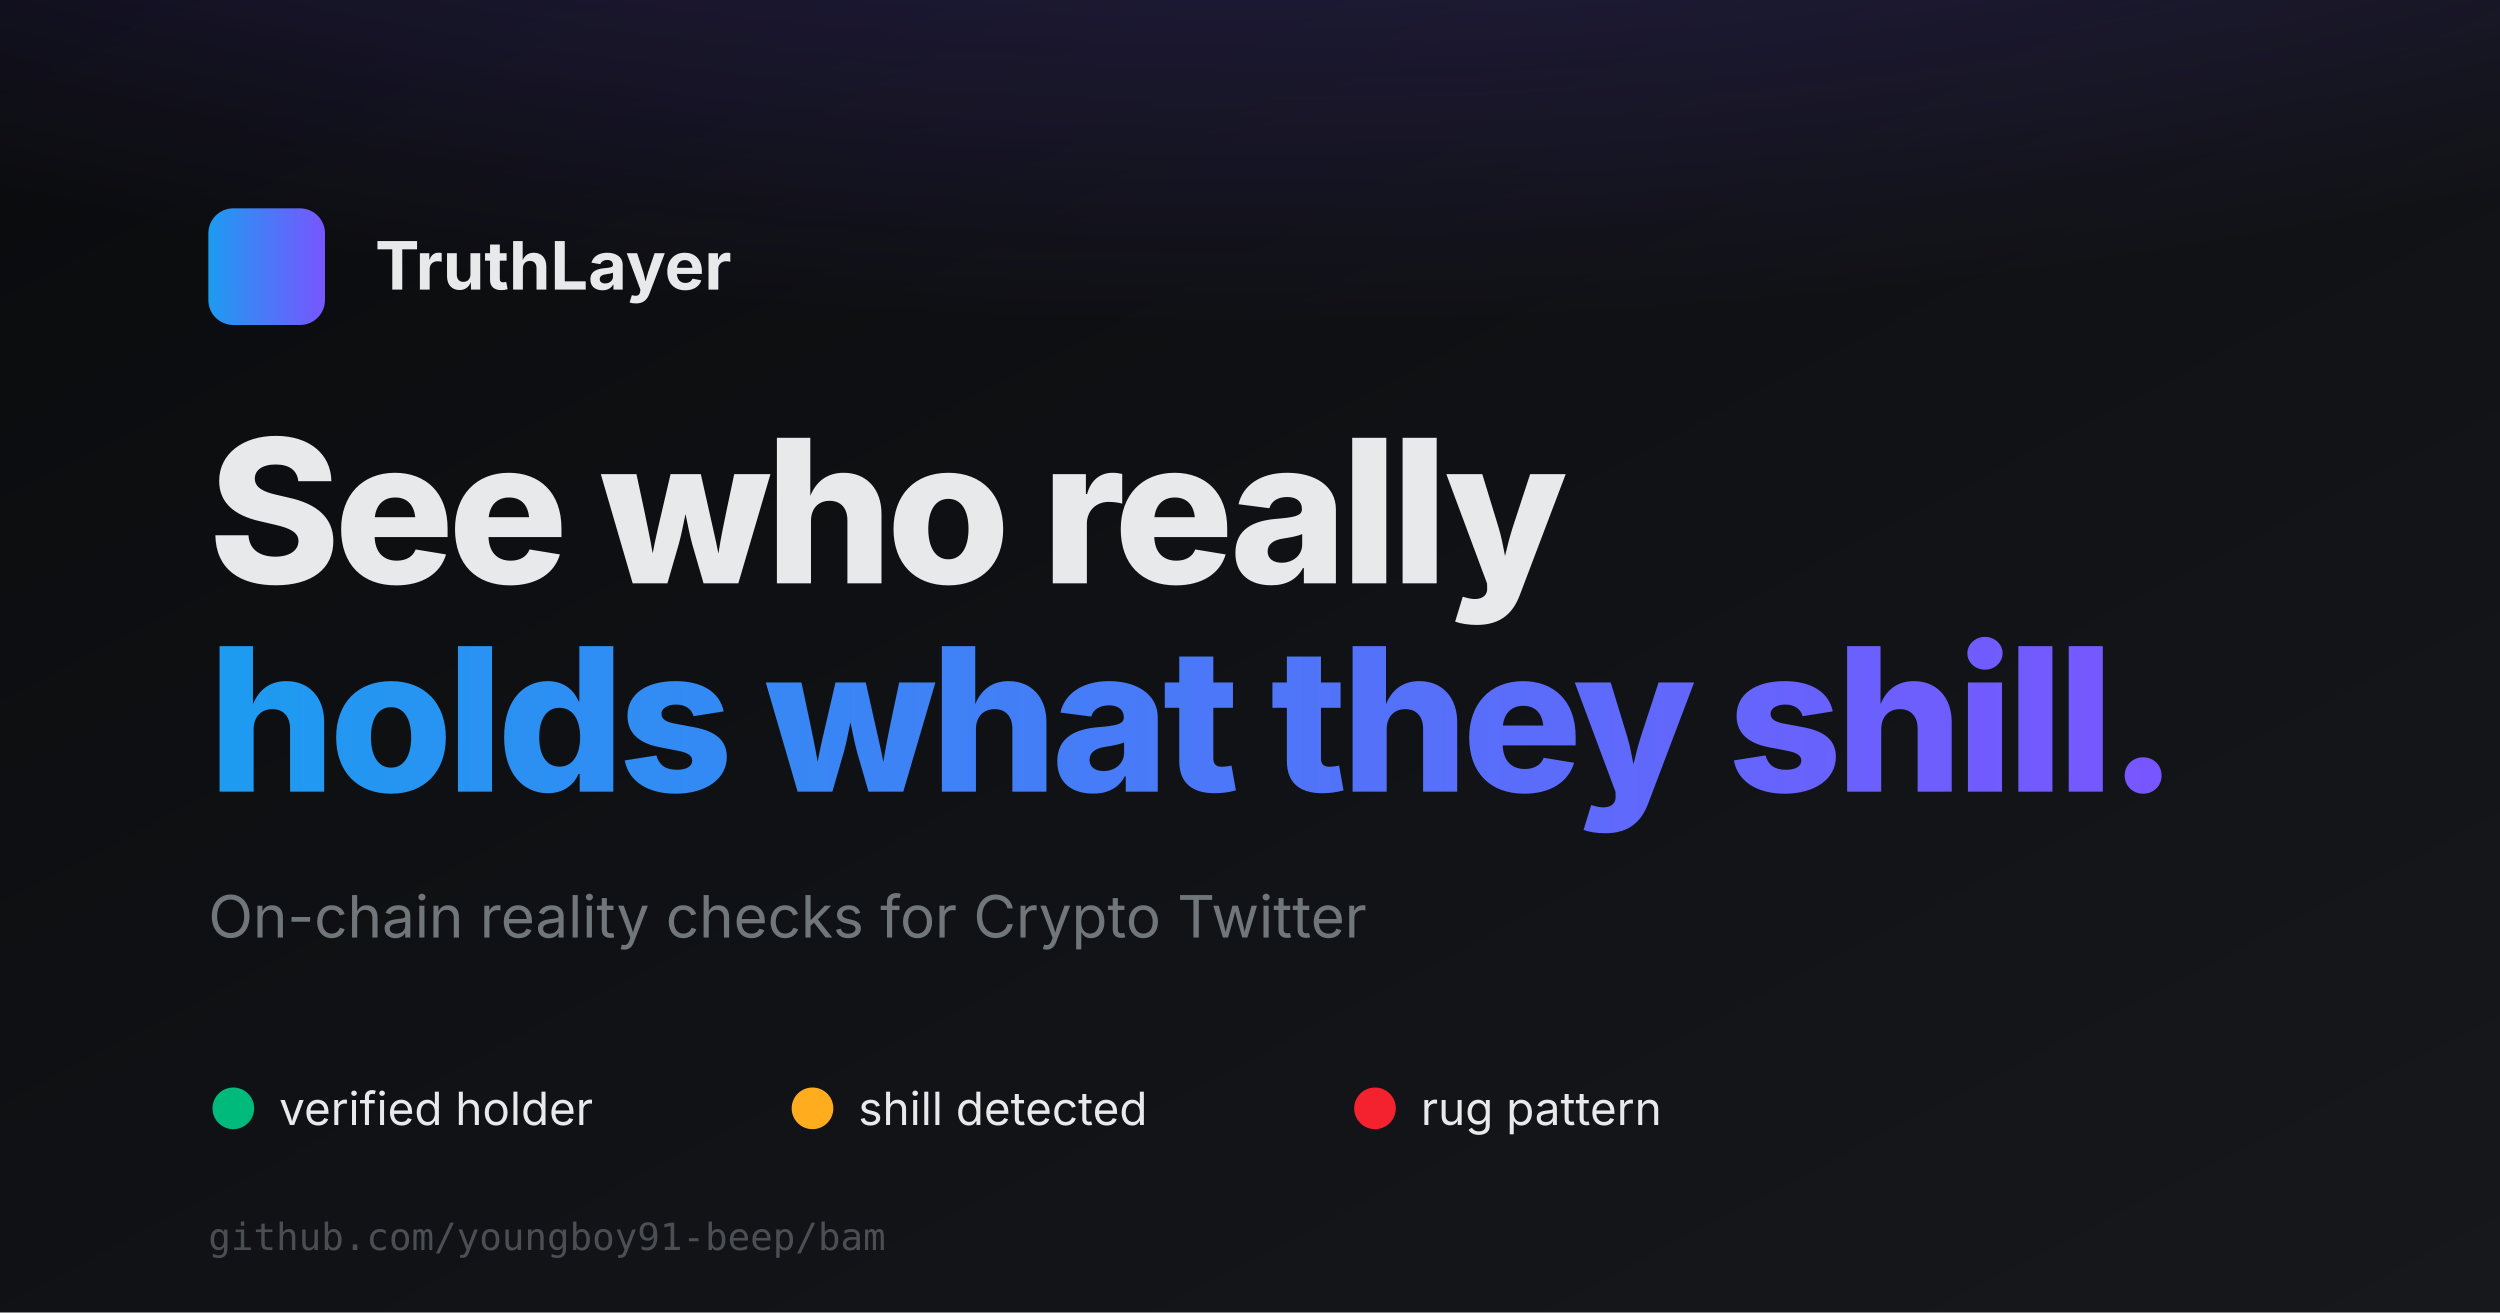
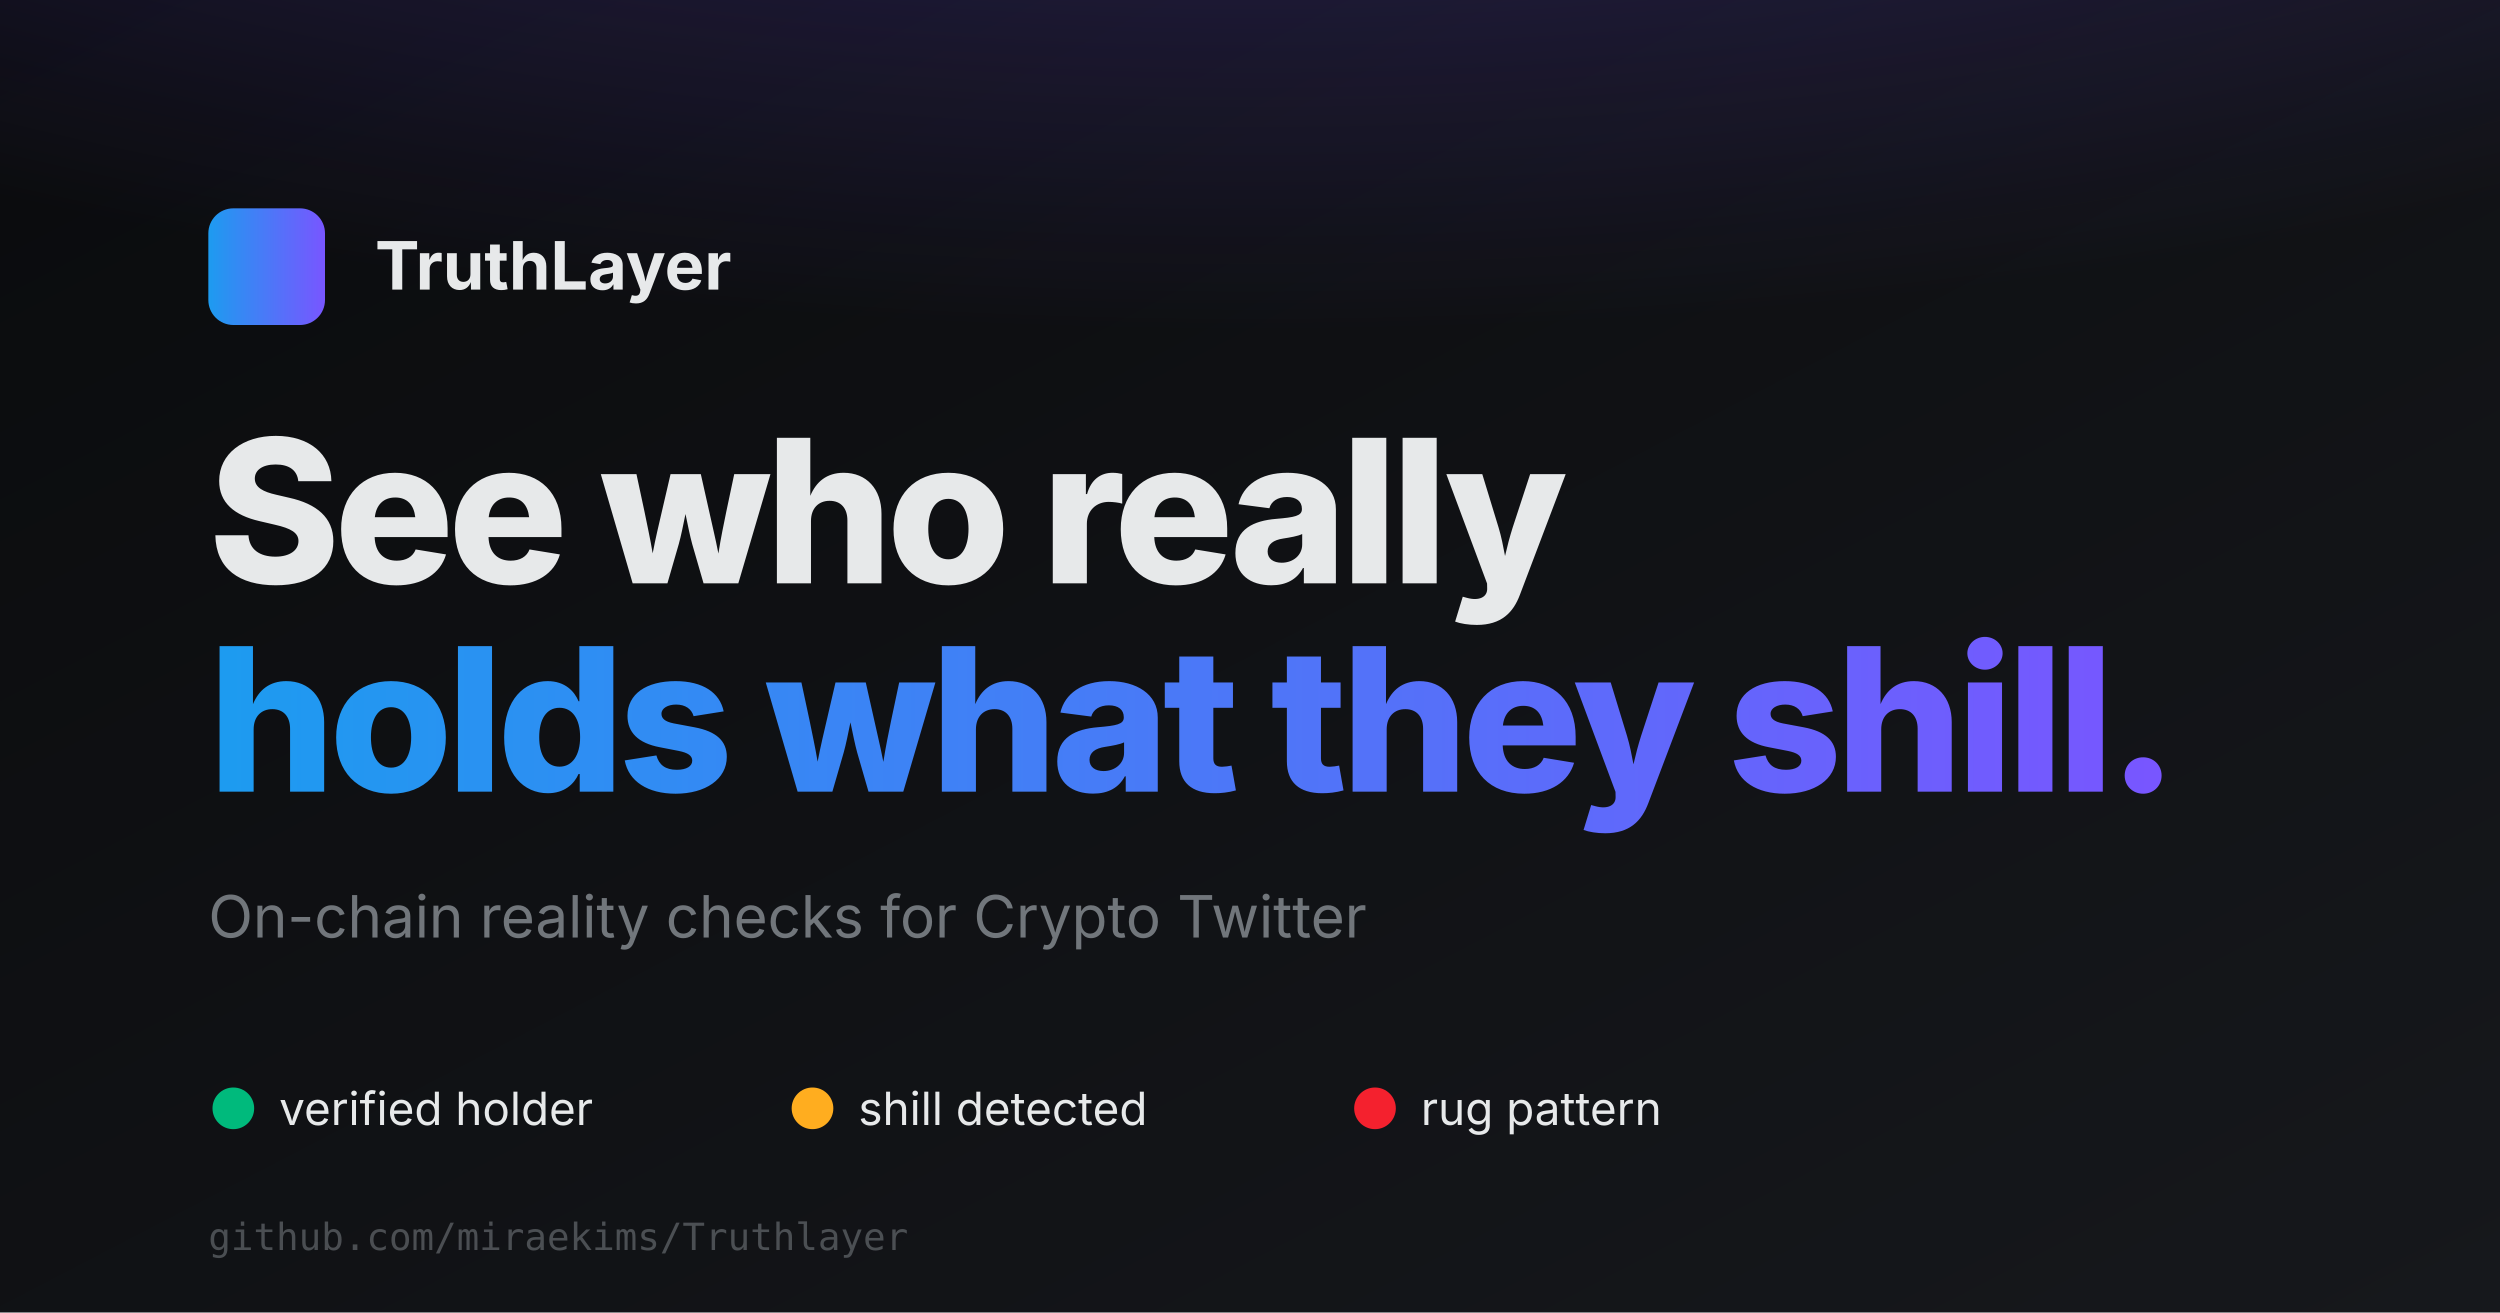
<svg xmlns="http://www.w3.org/2000/svg" viewBox="0 0 1200 630" width="1200" height="630">
  <defs>
    <linearGradient id="bg" x1="0" y1="0" x2="1" y2="1">
      <stop offset="0" stop-color="#0a0b0d" />
      <stop offset="1" stop-color="#16181c" />
    </linearGradient>
    <radialGradient id="glow" cx="0.5" cy="0" r="0.7">
      <stop offset="0" stop-color="#7856ff" stop-opacity="0.5" />
      <stop offset="1" stop-color="#7856ff" stop-opacity="0" />
    </radialGradient>
    <linearGradient id="accent" x1="0" y1="0" x2="1" y2="0">
      <stop offset="0" stop-color="#1d9bf0" />
      <stop offset="1" stop-color="#7856ff" />
    </linearGradient>
  </defs>
  <rect width="1200" height="630" fill="url(#bg)" />
  <ellipse cx="600" cy="0" rx="900" ry="400" fill="url(#glow)" />
  <rect x="100" y="100" width="56" height="56" rx="12" fill="url(#accent)" />
  <text x="180" y="139" font-family="system-ui, -apple-system, sans-serif" font-size="32" font-weight="700" fill="#e7e9ea">TruthLayer</text>
  <text x="100" y="280" font-family="system-ui, -apple-system, sans-serif" font-size="96" font-weight="800" fill="#e7e9ea" letter-spacing="-3">See who really</text>
  <text x="100" y="380" font-family="system-ui, -apple-system, sans-serif" font-size="96" font-weight="800" letter-spacing="-3" fill="url(#accent)">holds what they shill.</text>
  <text x="100" y="450" font-family="system-ui, -apple-system, sans-serif" font-size="28" fill="#71767b">On-chain reality checks for Crypto Twitter</text>
  <g transform="translate(100, 520)">
    <circle cx="12" cy="12" r="10" fill="#00ba7c" />
    <text x="34" y="20" font-family="system-ui, -apple-system, sans-serif" font-size="22" fill="#e7e9ea">verified holder</text>
    <circle cx="290" cy="12" r="10" fill="#ffad1f" />
    <text x="312" y="20" font-family="system-ui, -apple-system, sans-serif" font-size="22" fill="#e7e9ea">shill detected</text>
    <circle cx="560" cy="12" r="10" fill="#f4212e" />
    <text x="582" y="20" font-family="system-ui, -apple-system, sans-serif" font-size="22" fill="#e7e9ea">rug pattern</text>
  </g>
-   <text x="100" y="600" font-family="ui-monospace, monospace" font-size="18" fill="#71767b" opacity="0.6">github.com/youngboy91-beep/bam</text>
+   <text x="100" y="600" font-family="ui-monospace, monospace" font-size="18" fill="#71767b" opacity="0.6">github.com/miraekims/Truthlayer</text>
</svg>
